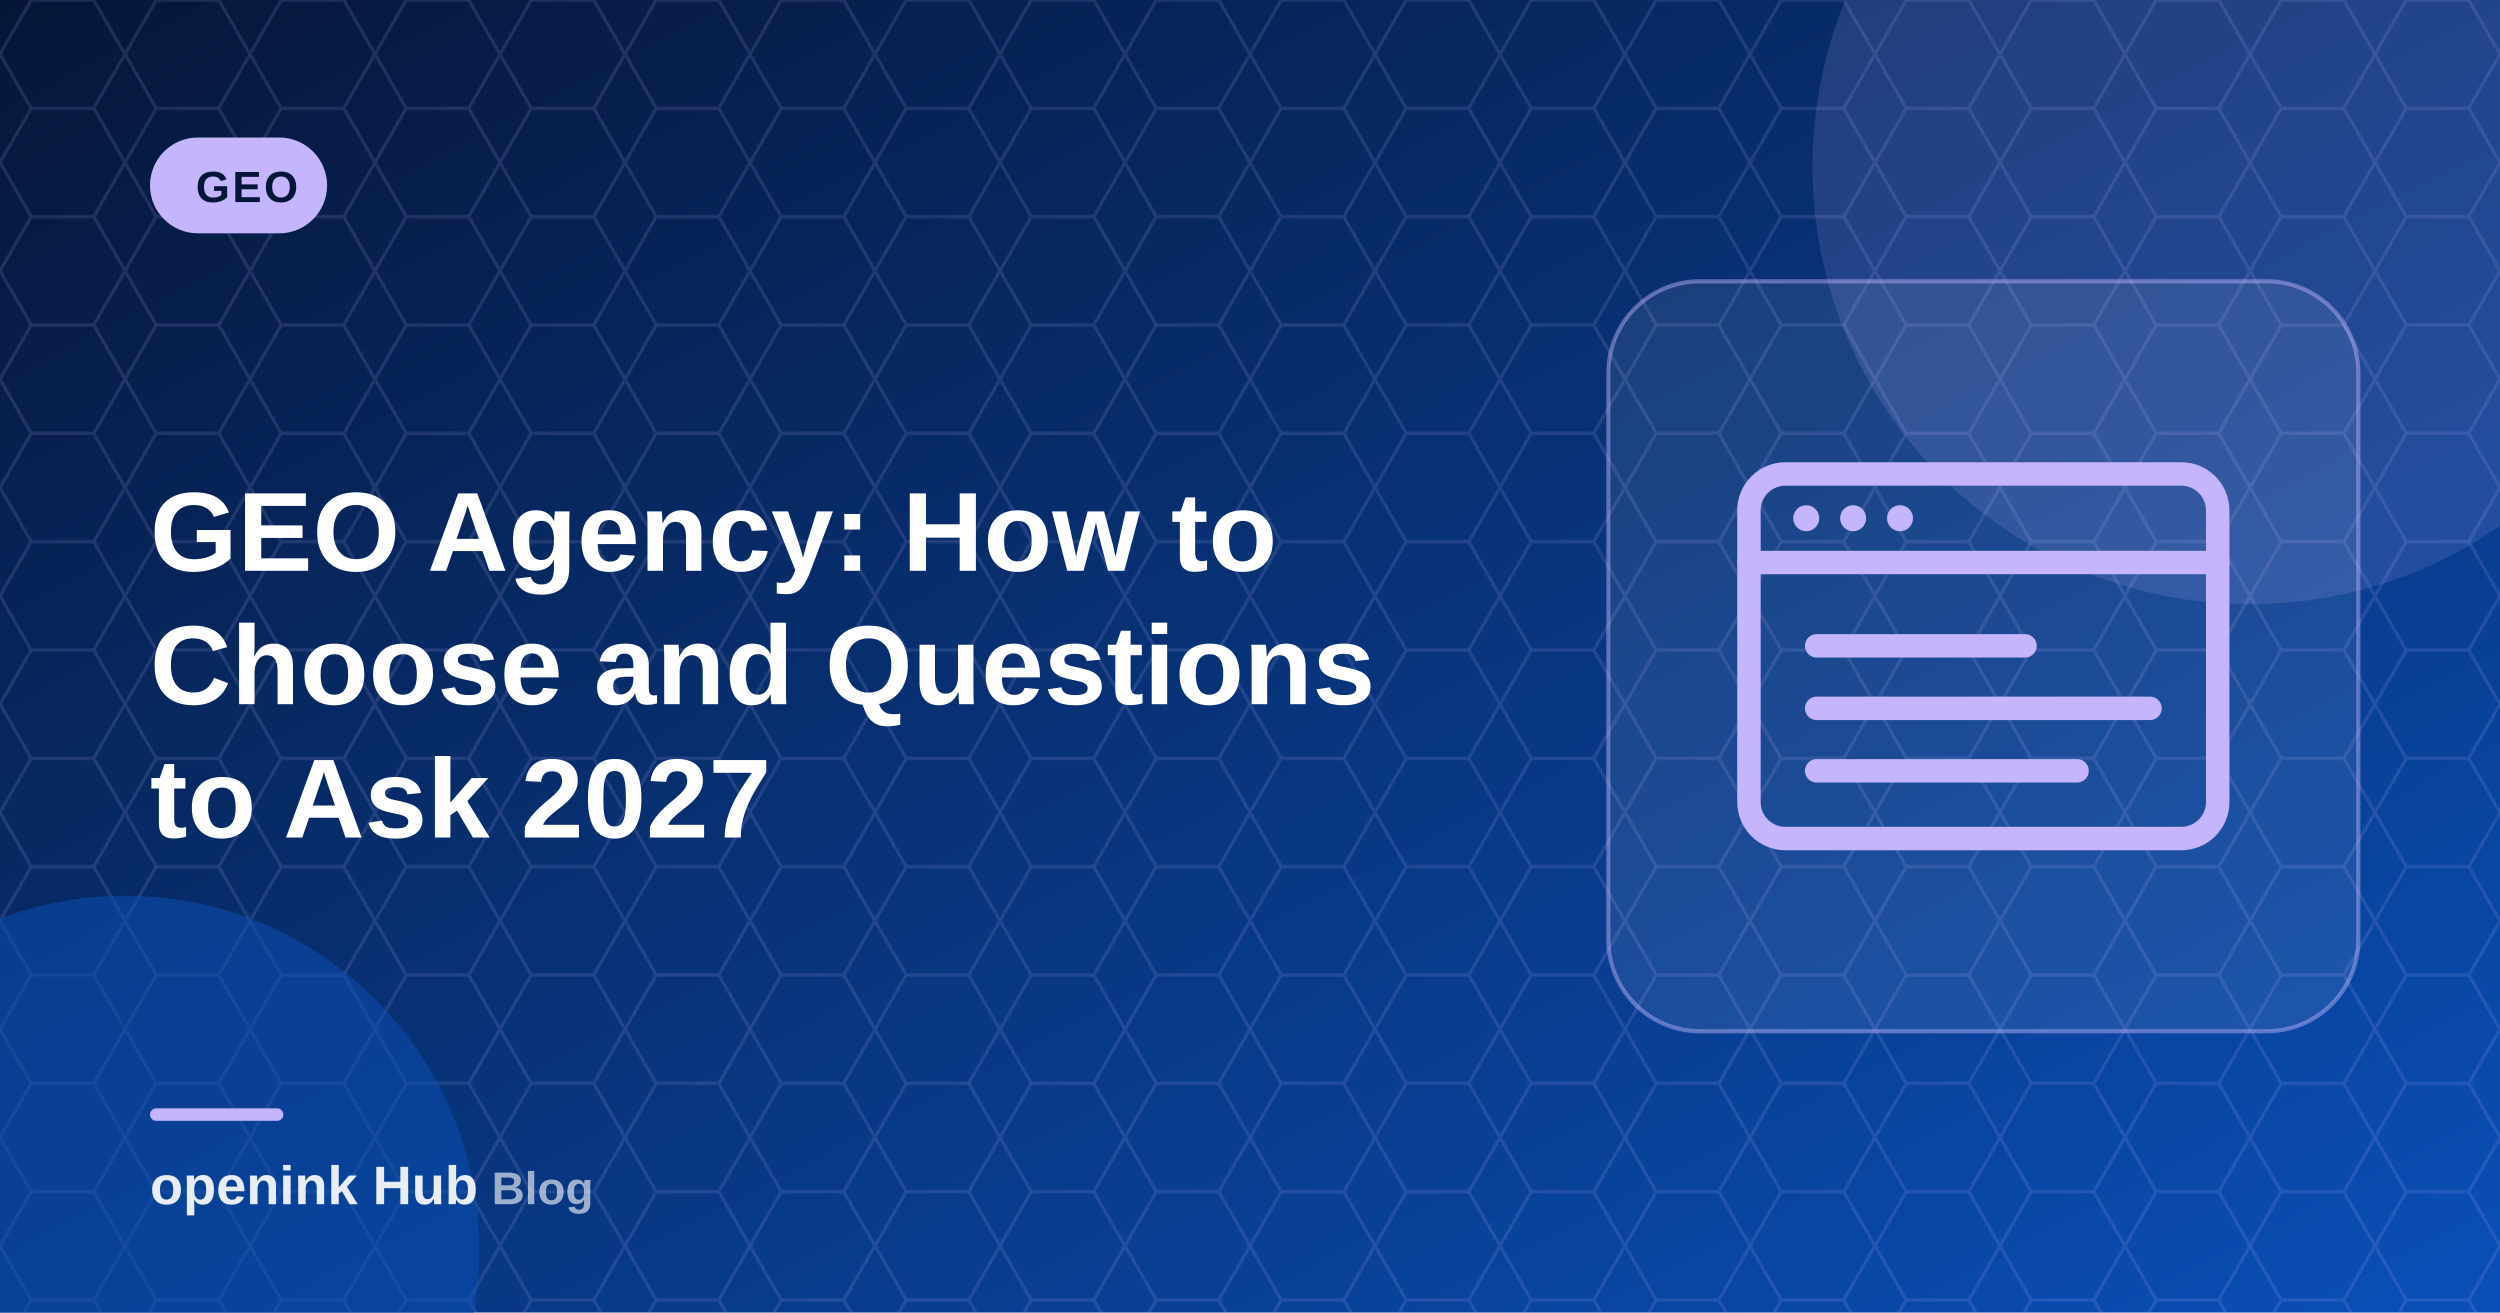
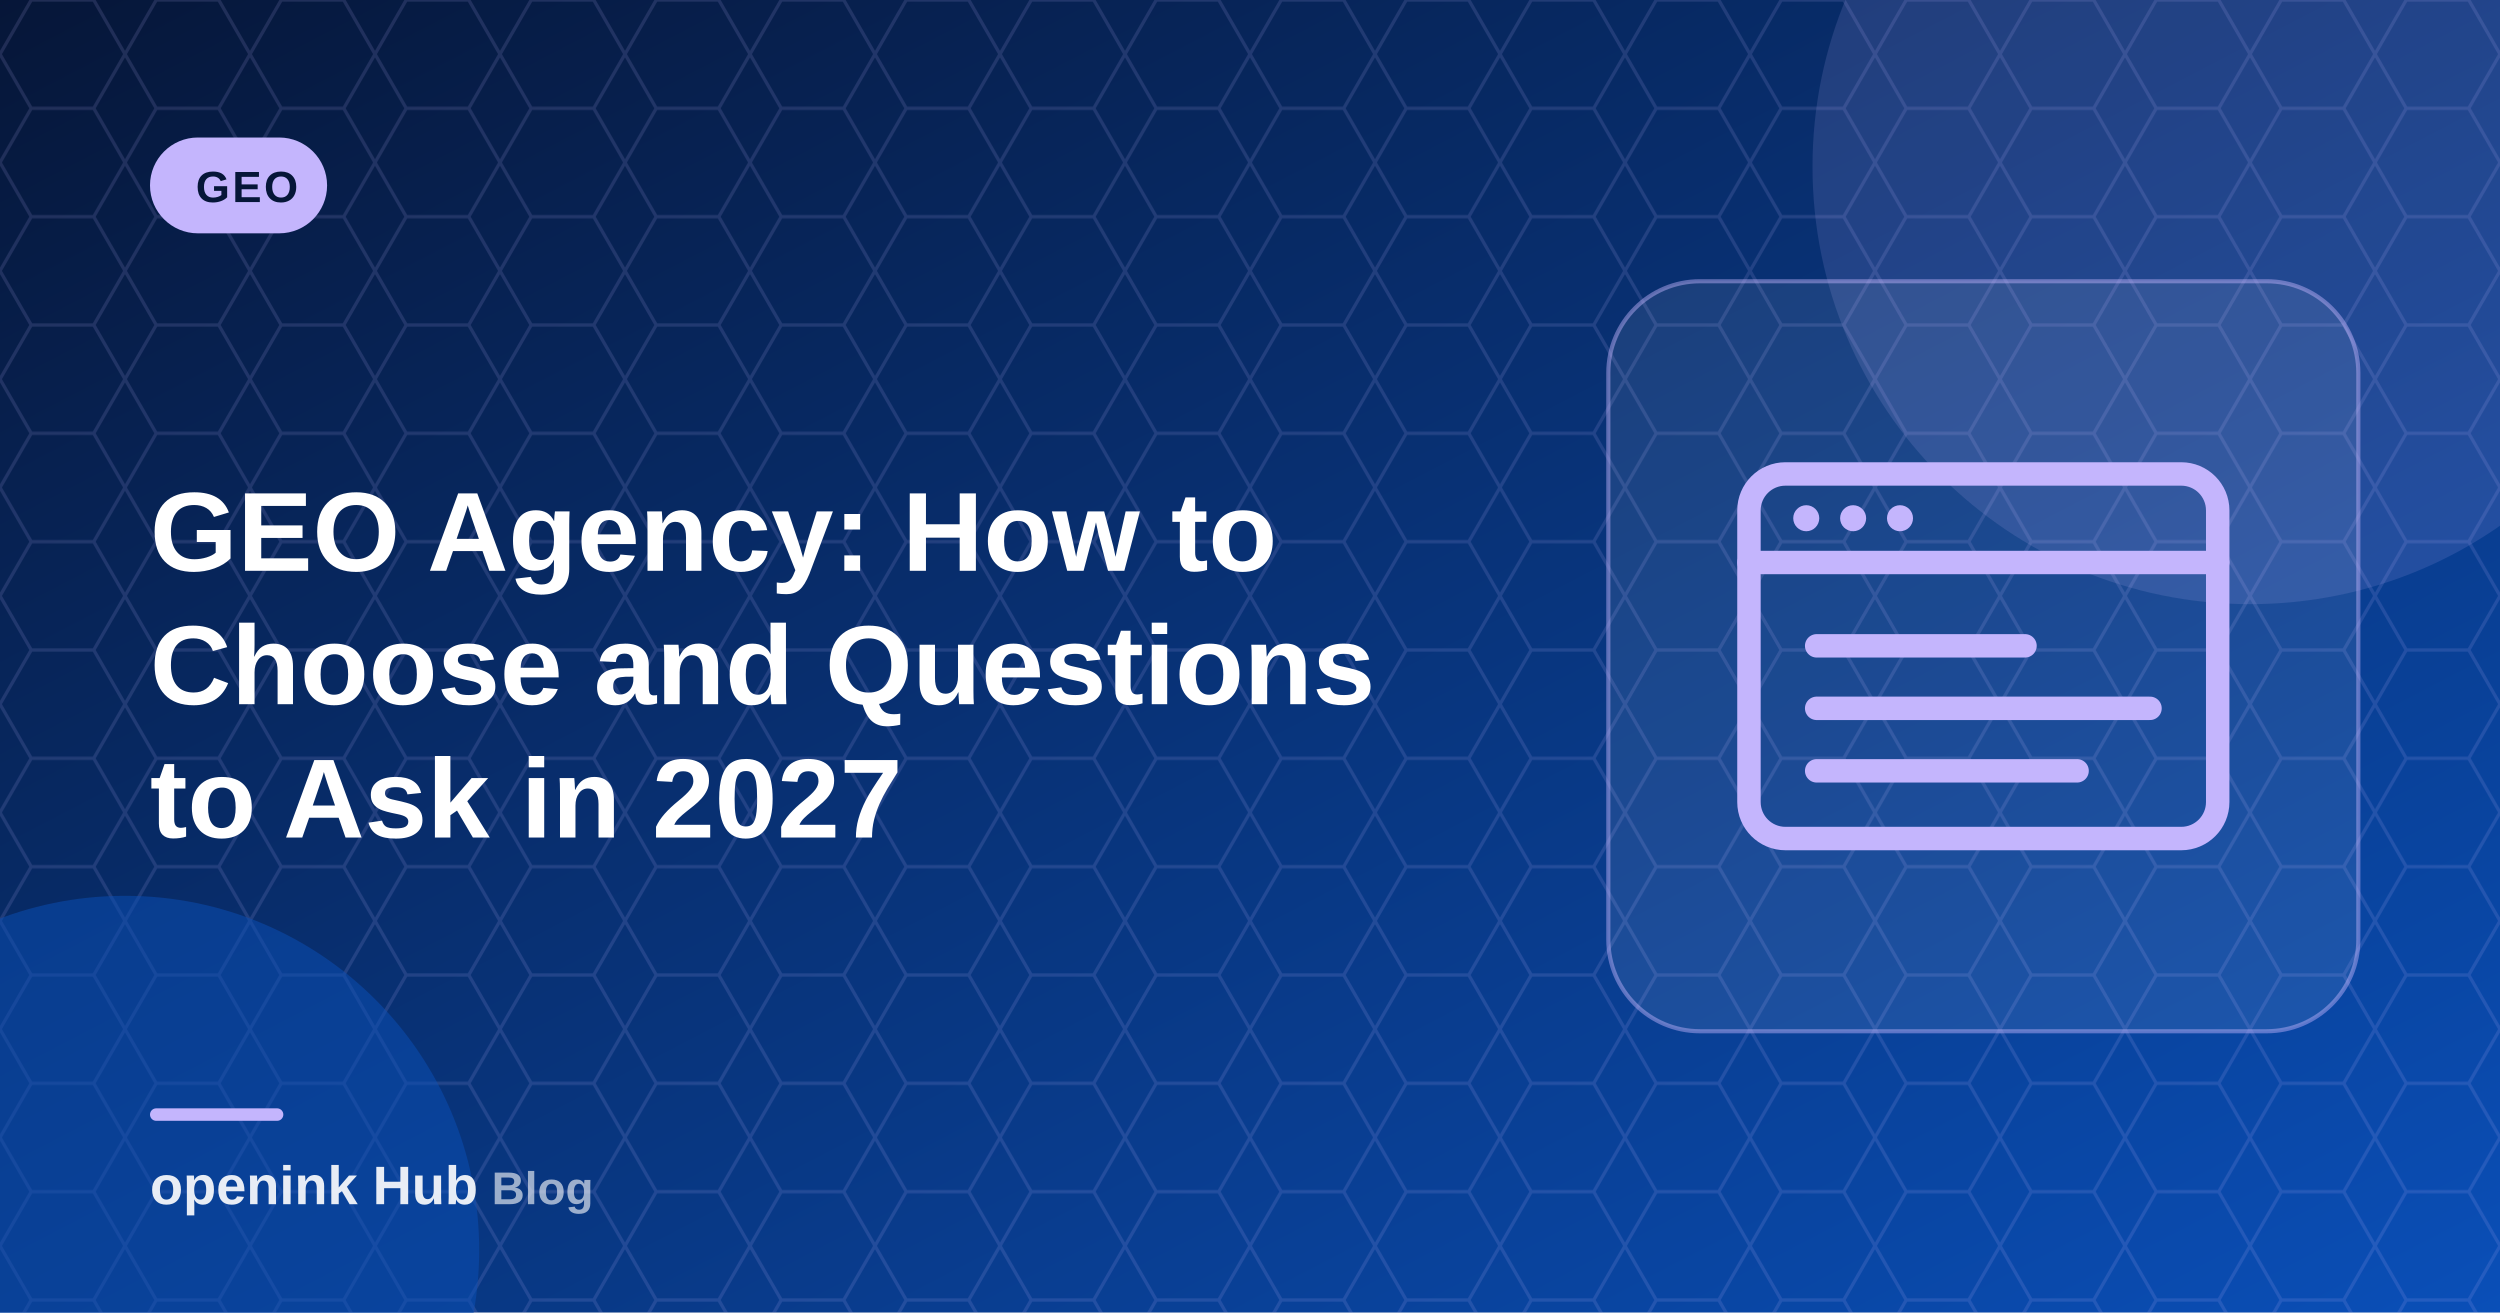
- <svg xmlns="http://www.w3.org/2000/svg" width="1200" height="630" viewBox="0 0 1200 630" role="img" aria-label="GEO Agency: How to Choose and Questions to Ask 2027">
+ <svg xmlns="http://www.w3.org/2000/svg" width="1200" height="630" viewBox="0 0 1200 630" role="img" aria-label="GEO Agency: How to Choose and Questions to Ask in 2027">
  <defs>
    <linearGradient id="g" x1="0" y1="0" x2="1" y2="1">
      <stop offset="0" stop-color="#061638" />
      <stop offset="1" stop-color="#0a4fb8" />
    </linearGradient>
    <pattern id="p" width="60" height="52" patternUnits="userSpaceOnUse">
      <path d="M15 0h30l15 26-15 26H15L0 26Z" fill="none" stroke="#c4b5fd" stroke-width="1.6" />
    </pattern>
    <style>.ic{fill:none;stroke:#c4b5fd;stroke-width:9;stroke-linecap:round;stroke-linejoin:round}.ic .f{fill:#c4b5fd;stroke:none}</style>
  </defs>
  <rect width="1200" height="630" fill="url(#g)" />
  <rect width="1200" height="630" fill="url(#p)" opacity=".14" />
  <circle cx="1080" cy="80" r="210" fill="#c4b5fd" opacity=".14" />
  <circle cx="60" cy="600" r="170" fill="#0a4fb8" opacity=".5" />
  <rect x="772" y="135" width="360" height="360" rx="44" fill="#fff" fill-opacity=".08" stroke="#c4b5fd" stroke-opacity=".45" stroke-width="2" />
  <g class="ic" transform="translate(827 190) scale(1.25)">
    <rect x="10" y="30" width="180" height="140" rx="14" />
    <path d="M10 64h180" />
    <circle cx="32" cy="47" r="5" class="f" />
    <circle cx="50" cy="47" r="5" class="f" />
    <circle cx="68" cy="47" r="5" class="f" />
    <path d="M36 96h80M36 120h128M36 144h100" />
  </g>
  <rect x="72" y="66" width="85" height="46" rx="23" fill="#c4b5fd" />
  <text x="94" y="97" fill="#061638" font-family="Segoe UI,Arial,sans-serif" font-size="21" font-weight="700" letter-spacing="1.2">GEO</text>
  <text x="72" y="274" fill="#fff" font-family="Segoe UI,Arial,sans-serif" font-size="54" font-weight="800">GEO Agency: How to</text>
  <text x="72" y="338" fill="#fff" font-family="Segoe UI,Arial,sans-serif" font-size="54" font-weight="800">Choose and Questions</text>
-   <text x="72" y="402" fill="#fff" font-family="Segoe UI,Arial,sans-serif" font-size="54" font-weight="800">to Ask 2027</text>
+   <text x="72" y="402" fill="#fff" font-family="Segoe UI,Arial,sans-serif" font-size="54" font-weight="800">to Ask in 2027</text>
  <rect x="72" y="532" width="64" height="6" rx="3" fill="#c4b5fd" />
  <text x="72" y="578" fill="#fff" fill-opacity=".9" font-family="Segoe UI,Arial,sans-serif" font-size="26" font-weight="700">openink Hub</text>
  <text x="236" y="578" fill="#fff" fill-opacity=".6" font-family="Segoe UI,Arial,sans-serif" font-size="22" font-weight="600">Blog</text>
</svg>
